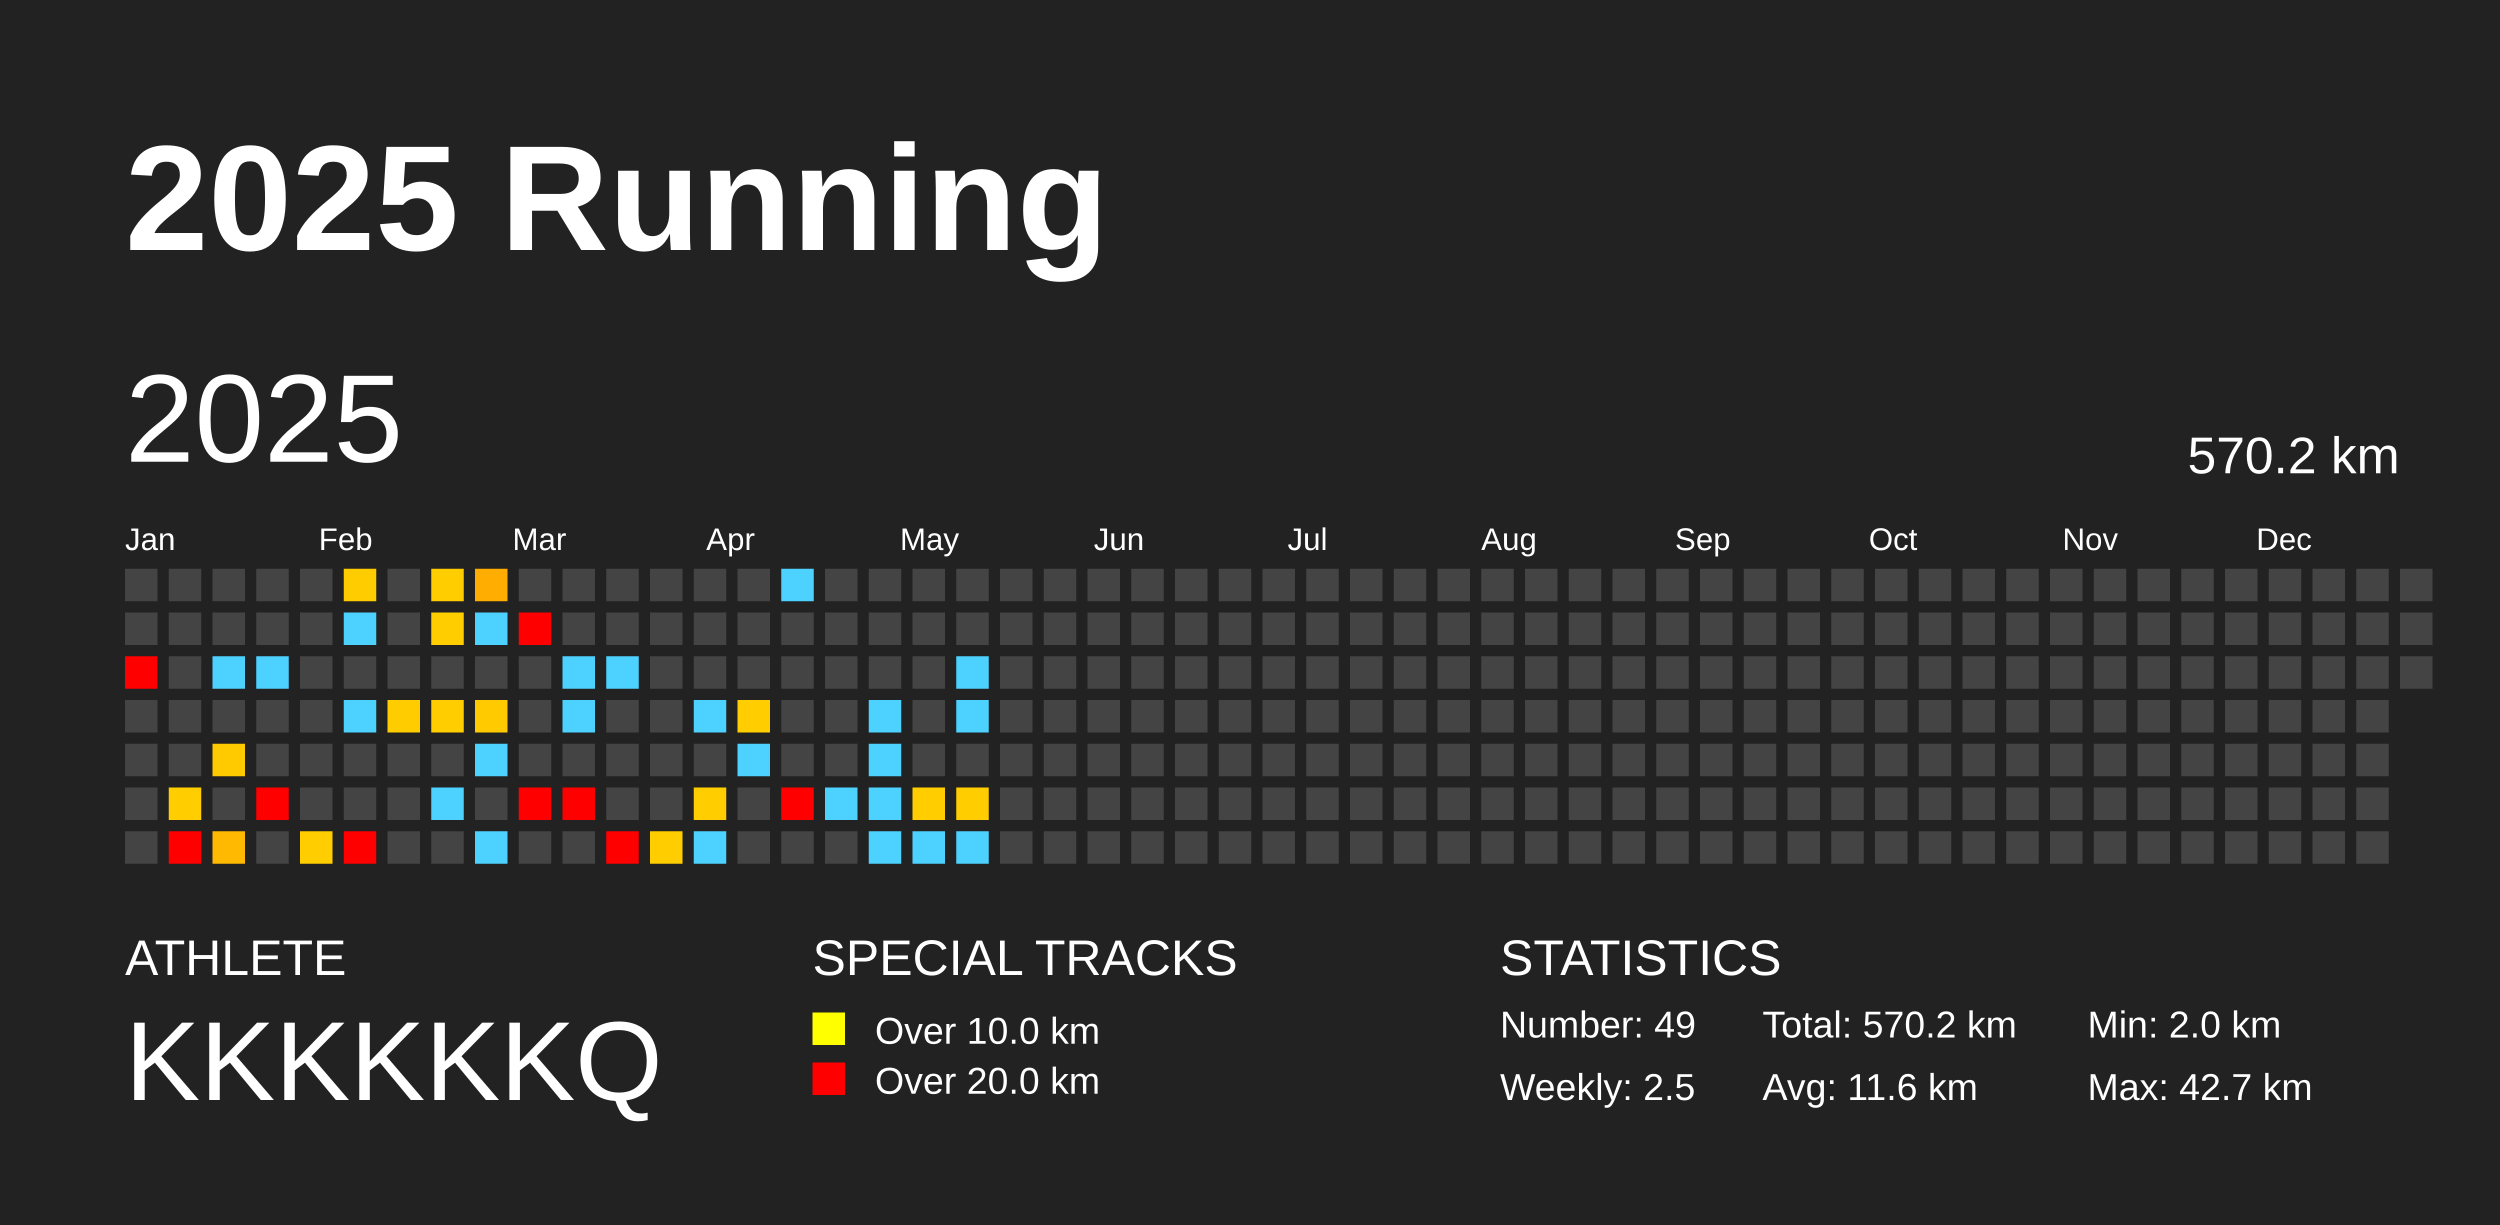
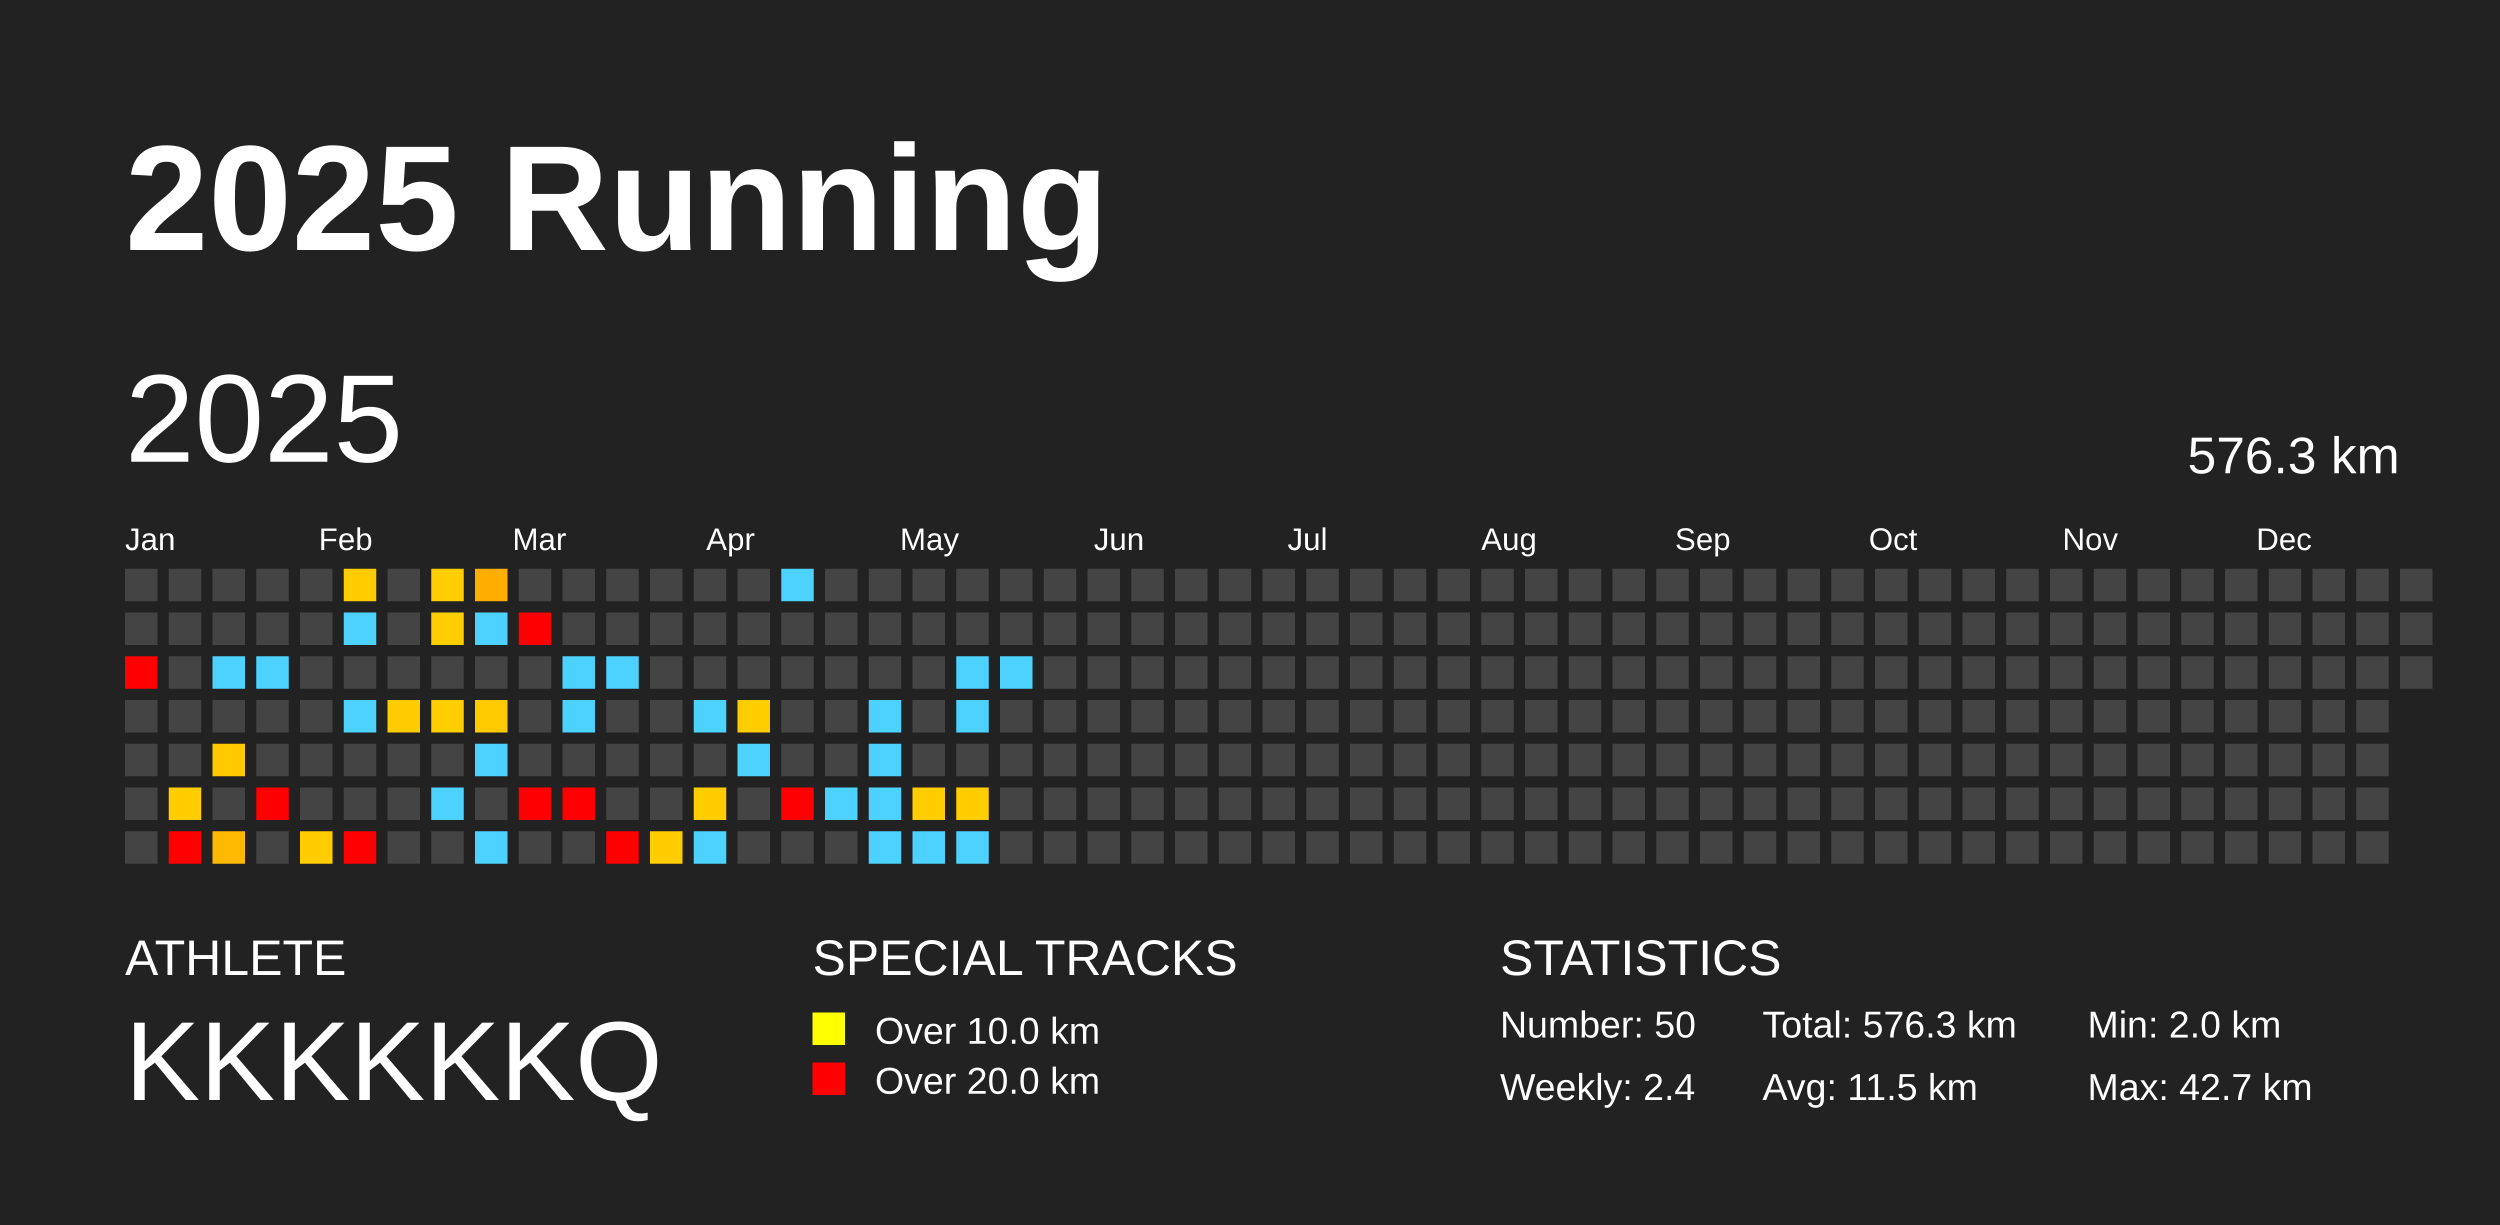
<svg xmlns="http://www.w3.org/2000/svg" baseProfile="full" height="98mm" version="1.1" viewBox="0,0,200,98" width="200mm">
  <defs />
  <rect fill="#222222" height="98" width="200" x="0" y="0" />
  <text fill="#FFFFFF" style="font-size:12px; font-family:Arial; font-weight:bold;" x="10" y="20">2025 Running</text>
  <text fill="#FFFFFF" style="font-size:4px; font-family:Arial" x="10" y="78">ATHLETE</text>
  <text fill="#FFFFFF" style="font-size:9px; font-family:Arial" x="10" y="88">KKKKKKQ</text>
  <text fill="#FFFFFF" style="font-size:4px; font-family:Arial" x="65" y="78">SPECIAL TRACKS</text>
  <rect fill="yellow" height="2.6" width="2.6" x="65" y="81" />
  <text fill="#FFFFFF" style="font-size:3px; font-family:Arial" x="70" y="83.5">Over 10.0 km</text>
  <rect fill="red" height="2.6" width="2.6" x="65" y="85" />
  <text fill="#FFFFFF" style="font-size:3px; font-family:Arial" x="70" y="87.5">Over 20.0 km</text>
  <text fill="#FFFFFF" style="font-size:4px; font-family:Arial" x="120" y="78">STATISTICS</text>
-   <text fill="#FFFFFF" style="font-size:3px; font-family:Arial" x="120" y="83">Number: 49</text>
-   <text fill="#FFFFFF" style="font-size:3px; font-family:Arial" x="120" y="88">Weekly: 2.5</text>
-   <text fill="#FFFFFF" style="font-size:3px; font-family:Arial" x="141" y="83">Total: 570.2 km</text>
-   <text fill="#FFFFFF" style="font-size:3px; font-family:Arial" x="141" y="88">Avg: 11.6 km</text>
+   <text fill="#FFFFFF" style="font-size:3px; font-family:Arial" x="120" y="83">Number: 50</text>
+   <text fill="#FFFFFF" style="font-size:3px; font-family:Arial" x="120" y="88">Weekly: 2.4</text>
+   <text fill="#FFFFFF" style="font-size:3px; font-family:Arial" x="141" y="83">Total: 576.3 km</text>
+   <text fill="#FFFFFF" style="font-size:3px; font-family:Arial" x="141" y="88">Avg: 11.5 km</text>
  <text fill="#FFFFFF" style="font-size:3px; font-family:Arial" x="167" y="83">Min: 2.0 km</text>
  <text fill="#FFFFFF" style="font-size:3px; font-family:Arial" x="167" y="88">Max: 42.7 km</text>
  <text dominant-baseline="hanging" fill="#FFFFFF" style="font-size:10.0px; font-family:Arial;" x="10" y="30">2025</text>
-   <text dominant-baseline="hanging" fill="#FFFFFF" style="font-size:4.125px; font-family:Arial;" x="175" y="35">570.2 km</text>
+   <text dominant-baseline="hanging" fill="#FFFFFF" style="font-size:4.125px; font-family:Arial;" x="175" y="35">576.3 km</text>
  <text fill="#FFFFFF" style="font-size:2.5px; font-family:Arial" x="10.0" y="44">Jan</text>
  <text fill="#FFFFFF" style="font-size:2.5px; font-family:Arial" x="25.5" y="44">Feb</text>
  <text fill="#FFFFFF" style="font-size:2.5px; font-family:Arial" x="41.0" y="44">Mar</text>
  <text fill="#FFFFFF" style="font-size:2.5px; font-family:Arial" x="56.5" y="44">Apr</text>
  <text fill="#FFFFFF" style="font-size:2.5px; font-family:Arial" x="72.0" y="44">May</text>
  <text fill="#FFFFFF" style="font-size:2.5px; font-family:Arial" x="87.5" y="44">Jun</text>
  <text fill="#FFFFFF" style="font-size:2.5px; font-family:Arial" x="103.0" y="44">Jul</text>
  <text fill="#FFFFFF" style="font-size:2.5px; font-family:Arial" x="118.5" y="44">Aug</text>
  <text fill="#FFFFFF" style="font-size:2.5px; font-family:Arial" x="134.0" y="44">Sep</text>
  <text fill="#FFFFFF" style="font-size:2.5px; font-family:Arial" x="149.5" y="44">Oct</text>
  <text fill="#FFFFFF" style="font-size:2.5px; font-family:Arial" x="165.0" y="44">Nov</text>
  <text fill="#FFFFFF" style="font-size:2.5px; font-family:Arial" x="180.5" y="44">Dec</text>
  <rect fill="#444444" height="2.6" width="2.6" x="10.0" y="45.5" />
  <rect fill="#444444" height="2.6" width="2.6" x="10.0" y="49.0" />
  <rect fill="red" height="2.6" width="2.6" x="10.0" y="52.5" />
  <rect fill="#444444" height="2.6" width="2.6" x="10.0" y="56.0" />
  <rect fill="#444444" height="2.6" width="2.6" x="10.0" y="59.5" />
  <rect fill="#444444" height="2.6" width="2.6" x="10.0" y="63.0" />
  <rect fill="#444444" height="2.6" width="2.6" x="10.0" y="66.5" />
  <rect fill="#444444" height="2.6" width="2.6" x="13.5" y="45.5" />
  <rect fill="#444444" height="2.6" width="2.6" x="13.5" y="49.0" />
  <rect fill="#444444" height="2.6" width="2.6" x="13.5" y="52.5" />
  <rect fill="#444444" height="2.6" width="2.6" x="13.5" y="56.0" />
  <rect fill="#444444" height="2.6" width="2.6" x="13.5" y="59.5" />
  <rect fill="#ffcd00" height="2.6" width="2.6" x="13.5" y="63.0" />
  <rect fill="red" height="2.6" width="2.6" x="13.5" y="66.5" />
  <rect fill="#444444" height="2.6" width="2.6" x="17.0" y="45.5" />
  <rect fill="#444444" height="2.6" width="2.6" x="17.0" y="49.0" />
  <rect fill="#4dd2ff" height="2.6" width="2.6" x="17.0" y="52.5" />
  <rect fill="#444444" height="2.6" width="2.6" x="17.0" y="56.0" />
  <rect fill="#ffcb00" height="2.6" width="2.6" x="17.0" y="59.5" />
  <rect fill="#444444" height="2.6" width="2.6" x="17.0" y="63.0" />
  <rect fill="#ffb900" height="2.6" width="2.6" x="17.0" y="66.5" />
  <rect fill="#444444" height="2.6" width="2.6" x="20.5" y="45.5" />
  <rect fill="#444444" height="2.6" width="2.6" x="20.5" y="49.0" />
  <rect fill="#4dd2ff" height="2.6" width="2.6" x="20.5" y="52.5" />
  <rect fill="#444444" height="2.6" width="2.6" x="20.5" y="56.0" />
  <rect fill="#444444" height="2.6" width="2.6" x="20.5" y="59.5" />
  <rect fill="red" height="2.6" width="2.6" x="20.5" y="63.0" />
  <rect fill="#444444" height="2.6" width="2.6" x="20.5" y="66.5" />
  <rect fill="#444444" height="2.6" width="2.6" x="24.0" y="45.5" />
  <rect fill="#444444" height="2.6" width="2.6" x="24.0" y="49.0" />
  <rect fill="#444444" height="2.6" width="2.6" x="24.0" y="52.5" />
  <rect fill="#444444" height="2.6" width="2.6" x="24.0" y="56.0" />
  <rect fill="#444444" height="2.6" width="2.6" x="24.0" y="59.5" />
  <rect fill="#444444" height="2.6" width="2.6" x="24.0" y="63.0" />
  <rect fill="#ffcd00" height="2.6" width="2.6" x="24.0" y="66.5" />
  <rect fill="#ffcc00" height="2.6" width="2.6" x="27.5" y="45.5" />
  <rect fill="#4dd2ff" height="2.6" width="2.6" x="27.5" y="49.0" />
  <rect fill="#444444" height="2.6" width="2.6" x="27.5" y="52.5" />
  <rect fill="#4dd2ff" height="2.6" width="2.6" x="27.5" y="56.0" />
  <rect fill="#444444" height="2.6" width="2.6" x="27.5" y="59.5" />
  <rect fill="#444444" height="2.6" width="2.6" x="27.5" y="63.0" />
  <rect fill="red" height="2.6" width="2.6" x="27.5" y="66.5" />
  <rect fill="#444444" height="2.6" width="2.6" x="31.0" y="45.5" />
  <rect fill="#444444" height="2.6" width="2.6" x="31.0" y="49.0" />
  <rect fill="#444444" height="2.6" width="2.6" x="31.0" y="52.5" />
  <rect fill="#ffcc00" height="2.6" width="2.6" x="31.0" y="56.0" />
  <rect fill="#444444" height="2.6" width="2.6" x="31.0" y="59.5" />
  <rect fill="#444444" height="2.6" width="2.6" x="31.0" y="63.0" />
  <rect fill="#444444" height="2.6" width="2.6" x="31.0" y="66.5" />
  <rect fill="#ffcd00" height="2.6" width="2.6" x="34.5" y="45.5" />
  <rect fill="#ffcd00" height="2.6" width="2.6" x="34.5" y="49.0" />
  <rect fill="#444444" height="2.6" width="2.6" x="34.5" y="52.5" />
  <rect fill="#ffcd00" height="2.6" width="2.6" x="34.5" y="56.0" />
  <rect fill="#444444" height="2.6" width="2.6" x="34.5" y="59.5" />
  <rect fill="#4dd2ff" height="2.6" width="2.6" x="34.5" y="63.0" />
  <rect fill="#444444" height="2.6" width="2.6" x="34.5" y="66.5" />
  <rect fill="#ffad00" height="2.6" width="2.6" x="38.0" y="45.5" />
  <rect fill="#4dd2ff" height="2.6" width="2.6" x="38.0" y="49.0" />
  <rect fill="#444444" height="2.6" width="2.6" x="38.0" y="52.5" />
  <rect fill="#ffcb00" height="2.6" width="2.6" x="38.0" y="56.0" />
  <rect fill="#4dd2ff" height="2.6" width="2.6" x="38.0" y="59.5" />
  <rect fill="#444444" height="2.6" width="2.6" x="38.0" y="63.0" />
  <rect fill="#4dd2ff" height="2.6" width="2.6" x="38.0" y="66.5" />
  <rect fill="#444444" height="2.6" width="2.6" x="41.5" y="45.5" />
  <rect fill="red" height="2.6" width="2.6" x="41.5" y="49.0" />
  <rect fill="#444444" height="2.6" width="2.6" x="41.5" y="52.5" />
  <rect fill="#444444" height="2.6" width="2.6" x="41.5" y="56.0" />
  <rect fill="#444444" height="2.6" width="2.6" x="41.5" y="59.5" />
  <rect fill="red" height="2.6" width="2.6" x="41.5" y="63.0" />
  <rect fill="#444444" height="2.6" width="2.6" x="41.5" y="66.5" />
  <rect fill="#444444" height="2.6" width="2.6" x="45.0" y="45.5" />
  <rect fill="#444444" height="2.6" width="2.6" x="45.0" y="49.0" />
  <rect fill="#4dd2ff" height="2.6" width="2.6" x="45.0" y="52.5" />
  <rect fill="#4dd2ff" height="2.6" width="2.6" x="45.0" y="56.0" />
  <rect fill="#444444" height="2.6" width="2.6" x="45.0" y="59.5" />
  <rect fill="red" height="2.6" width="2.6" x="45.0" y="63.0" />
  <rect fill="#444444" height="2.6" width="2.6" x="45.0" y="66.5" />
  <rect fill="#444444" height="2.6" width="2.6" x="48.5" y="45.5" />
  <rect fill="#444444" height="2.6" width="2.6" x="48.5" y="49.0" />
  <rect fill="#4dd2ff" height="2.6" width="2.6" x="48.5" y="52.5" />
  <rect fill="#444444" height="2.6" width="2.6" x="48.5" y="56.0" />
  <rect fill="#444444" height="2.6" width="2.6" x="48.5" y="59.5" />
  <rect fill="#444444" height="2.6" width="2.6" x="48.5" y="63.0" />
  <rect fill="red" height="2.6" width="2.6" x="48.5" y="66.5" />
  <rect fill="#444444" height="2.6" width="2.6" x="52.0" y="45.5" />
  <rect fill="#444444" height="2.6" width="2.6" x="52.0" y="49.0" />
  <rect fill="#444444" height="2.6" width="2.6" x="52.0" y="52.5" />
  <rect fill="#444444" height="2.6" width="2.6" x="52.0" y="56.0" />
  <rect fill="#444444" height="2.6" width="2.6" x="52.0" y="59.5" />
  <rect fill="#444444" height="2.6" width="2.6" x="52.0" y="63.0" />
  <rect fill="#ffcd00" height="2.6" width="2.6" x="52.0" y="66.5" />
  <rect fill="#444444" height="2.6" width="2.6" x="55.5" y="45.5" />
  <rect fill="#444444" height="2.6" width="2.6" x="55.5" y="49.0" />
  <rect fill="#444444" height="2.6" width="2.6" x="55.5" y="52.5" />
  <rect fill="#4dd2ff" height="2.6" width="2.6" x="55.5" y="56.0" />
  <rect fill="#444444" height="2.6" width="2.6" x="55.5" y="59.5" />
  <rect fill="#ffcd00" height="2.6" width="2.6" x="55.5" y="63.0" />
  <rect fill="#4dd2ff" height="2.6" width="2.6" x="55.5" y="66.5" />
  <rect fill="#444444" height="2.6" width="2.6" x="59.0" y="45.5" />
  <rect fill="#444444" height="2.6" width="2.6" x="59.0" y="49.0" />
  <rect fill="#444444" height="2.6" width="2.6" x="59.0" y="52.5" />
  <rect fill="#ffcd00" height="2.6" width="2.6" x="59.0" y="56.0" />
  <rect fill="#4dd2ff" height="2.6" width="2.6" x="59.0" y="59.5" />
  <rect fill="#444444" height="2.6" width="2.6" x="59.0" y="63.0" />
  <rect fill="#444444" height="2.6" width="2.6" x="59.0" y="66.5" />
  <rect fill="#4dd2ff" height="2.6" width="2.6" x="62.5" y="45.5" />
  <rect fill="#444444" height="2.6" width="2.6" x="62.5" y="49.0" />
  <rect fill="#444444" height="2.6" width="2.6" x="62.5" y="52.5" />
  <rect fill="#444444" height="2.6" width="2.6" x="62.5" y="56.0" />
  <rect fill="#444444" height="2.6" width="2.6" x="62.5" y="59.5" />
  <rect fill="red" height="2.6" width="2.6" x="62.5" y="63.0" />
  <rect fill="#444444" height="2.6" width="2.6" x="62.5" y="66.5" />
  <rect fill="#444444" height="2.6" width="2.6" x="66.0" y="45.5" />
  <rect fill="#444444" height="2.6" width="2.6" x="66.0" y="49.0" />
  <rect fill="#444444" height="2.6" width="2.6" x="66.0" y="52.5" />
  <rect fill="#444444" height="2.6" width="2.6" x="66.0" y="56.0" />
  <rect fill="#444444" height="2.6" width="2.6" x="66.0" y="59.5" />
  <rect fill="#4dd2ff" height="2.6" width="2.6" x="66.0" y="63.0" />
  <rect fill="#444444" height="2.6" width="2.6" x="66.0" y="66.5" />
  <rect fill="#444444" height="2.6" width="2.6" x="69.5" y="45.5" />
  <rect fill="#444444" height="2.6" width="2.6" x="69.5" y="49.0" />
  <rect fill="#444444" height="2.6" width="2.6" x="69.5" y="52.5" />
  <rect fill="#4dd2ff" height="2.6" width="2.6" x="69.5" y="56.0" />
  <rect fill="#4dd2ff" height="2.6" width="2.6" x="69.5" y="59.5" />
  <rect fill="#4dd2ff" height="2.6" width="2.6" x="69.5" y="63.0" />
  <rect fill="#4dd2ff" height="2.6" width="2.6" x="69.5" y="66.5" />
  <rect fill="#444444" height="2.6" width="2.6" x="73.0" y="45.5" />
  <rect fill="#444444" height="2.6" width="2.6" x="73.0" y="49.0" />
  <rect fill="#444444" height="2.6" width="2.6" x="73.0" y="52.5" />
  <rect fill="#444444" height="2.6" width="2.6" x="73.0" y="56.0" />
  <rect fill="#444444" height="2.6" width="2.6" x="73.0" y="59.5" />
  <rect fill="#ffcd00" height="2.6" width="2.6" x="73.0" y="63.0" />
  <rect fill="#4dd2ff" height="2.6" width="2.6" x="73.0" y="66.5" />
  <rect fill="#444444" height="2.6" width="2.6" x="76.5" y="45.5" />
  <rect fill="#444444" height="2.6" width="2.6" x="76.5" y="49.0" />
  <rect fill="#4dd2ff" height="2.6" width="2.6" x="76.5" y="52.5" />
  <rect fill="#4dd2ff" height="2.6" width="2.6" x="76.5" y="56.0" />
  <rect fill="#444444" height="2.6" width="2.6" x="76.5" y="59.5" />
  <rect fill="#ffcd00" height="2.6" width="2.6" x="76.5" y="63.0" />
  <rect fill="#4dd2ff" height="2.6" width="2.6" x="76.5" y="66.5" />
  <rect fill="#444444" height="2.6" width="2.6" x="80.0" y="45.5" />
  <rect fill="#444444" height="2.6" width="2.6" x="80.0" y="49.0" />
-   <rect fill="#444444" height="2.6" width="2.6" x="80.0" y="52.5" />
+   <rect fill="#4dd2ff" height="2.6" width="2.6" x="80.0" y="52.5" />
  <rect fill="#444444" height="2.6" width="2.6" x="80.0" y="56.0" />
  <rect fill="#444444" height="2.6" width="2.6" x="80.0" y="59.5" />
  <rect fill="#444444" height="2.6" width="2.6" x="80.0" y="63.0" />
  <rect fill="#444444" height="2.6" width="2.6" x="80.0" y="66.5" />
  <rect fill="#444444" height="2.6" width="2.6" x="83.5" y="45.5" />
  <rect fill="#444444" height="2.6" width="2.6" x="83.5" y="49.0" />
  <rect fill="#444444" height="2.6" width="2.6" x="83.5" y="52.5" />
  <rect fill="#444444" height="2.6" width="2.6" x="83.5" y="56.0" />
  <rect fill="#444444" height="2.6" width="2.6" x="83.5" y="59.5" />
  <rect fill="#444444" height="2.6" width="2.6" x="83.5" y="63.0" />
  <rect fill="#444444" height="2.6" width="2.6" x="83.5" y="66.5" />
  <rect fill="#444444" height="2.6" width="2.6" x="87.0" y="45.5" />
  <rect fill="#444444" height="2.6" width="2.6" x="87.0" y="49.0" />
  <rect fill="#444444" height="2.6" width="2.6" x="87.0" y="52.5" />
  <rect fill="#444444" height="2.6" width="2.6" x="87.0" y="56.0" />
  <rect fill="#444444" height="2.6" width="2.6" x="87.0" y="59.5" />
  <rect fill="#444444" height="2.6" width="2.6" x="87.0" y="63.0" />
  <rect fill="#444444" height="2.6" width="2.6" x="87.0" y="66.5" />
  <rect fill="#444444" height="2.6" width="2.6" x="90.5" y="45.5" />
  <rect fill="#444444" height="2.6" width="2.6" x="90.5" y="49.0" />
  <rect fill="#444444" height="2.6" width="2.6" x="90.5" y="52.5" />
  <rect fill="#444444" height="2.6" width="2.6" x="90.5" y="56.0" />
  <rect fill="#444444" height="2.6" width="2.6" x="90.5" y="59.5" />
  <rect fill="#444444" height="2.6" width="2.6" x="90.5" y="63.0" />
  <rect fill="#444444" height="2.6" width="2.6" x="90.5" y="66.5" />
  <rect fill="#444444" height="2.6" width="2.6" x="94.0" y="45.5" />
  <rect fill="#444444" height="2.6" width="2.6" x="94.0" y="49.0" />
  <rect fill="#444444" height="2.6" width="2.6" x="94.0" y="52.5" />
  <rect fill="#444444" height="2.6" width="2.6" x="94.0" y="56.0" />
  <rect fill="#444444" height="2.6" width="2.6" x="94.0" y="59.5" />
  <rect fill="#444444" height="2.6" width="2.6" x="94.0" y="63.0" />
  <rect fill="#444444" height="2.6" width="2.6" x="94.0" y="66.5" />
  <rect fill="#444444" height="2.6" width="2.6" x="97.5" y="45.5" />
  <rect fill="#444444" height="2.6" width="2.6" x="97.5" y="49.0" />
  <rect fill="#444444" height="2.6" width="2.6" x="97.5" y="52.5" />
  <rect fill="#444444" height="2.6" width="2.6" x="97.5" y="56.0" />
  <rect fill="#444444" height="2.6" width="2.6" x="97.5" y="59.5" />
  <rect fill="#444444" height="2.6" width="2.6" x="97.5" y="63.0" />
  <rect fill="#444444" height="2.6" width="2.6" x="97.5" y="66.5" />
  <rect fill="#444444" height="2.6" width="2.6" x="101.0" y="45.5" />
  <rect fill="#444444" height="2.6" width="2.6" x="101.0" y="49.0" />
  <rect fill="#444444" height="2.6" width="2.6" x="101.0" y="52.5" />
  <rect fill="#444444" height="2.6" width="2.6" x="101.0" y="56.0" />
  <rect fill="#444444" height="2.6" width="2.6" x="101.0" y="59.5" />
  <rect fill="#444444" height="2.6" width="2.6" x="101.0" y="63.0" />
  <rect fill="#444444" height="2.6" width="2.6" x="101.0" y="66.5" />
  <rect fill="#444444" height="2.6" width="2.6" x="104.5" y="45.5" />
  <rect fill="#444444" height="2.6" width="2.6" x="104.5" y="49.0" />
  <rect fill="#444444" height="2.6" width="2.6" x="104.5" y="52.5" />
  <rect fill="#444444" height="2.6" width="2.6" x="104.5" y="56.0" />
  <rect fill="#444444" height="2.6" width="2.6" x="104.5" y="59.5" />
  <rect fill="#444444" height="2.6" width="2.6" x="104.5" y="63.0" />
  <rect fill="#444444" height="2.6" width="2.6" x="104.5" y="66.5" />
  <rect fill="#444444" height="2.6" width="2.6" x="108.0" y="45.5" />
  <rect fill="#444444" height="2.6" width="2.6" x="108.0" y="49.0" />
  <rect fill="#444444" height="2.6" width="2.6" x="108.0" y="52.5" />
  <rect fill="#444444" height="2.6" width="2.6" x="108.0" y="56.0" />
  <rect fill="#444444" height="2.6" width="2.6" x="108.0" y="59.5" />
  <rect fill="#444444" height="2.6" width="2.6" x="108.0" y="63.0" />
  <rect fill="#444444" height="2.6" width="2.6" x="108.0" y="66.5" />
  <rect fill="#444444" height="2.6" width="2.6" x="111.5" y="45.5" />
  <rect fill="#444444" height="2.6" width="2.6" x="111.5" y="49.0" />
  <rect fill="#444444" height="2.6" width="2.6" x="111.5" y="52.5" />
  <rect fill="#444444" height="2.6" width="2.6" x="111.5" y="56.0" />
  <rect fill="#444444" height="2.6" width="2.6" x="111.5" y="59.5" />
  <rect fill="#444444" height="2.6" width="2.6" x="111.5" y="63.0" />
  <rect fill="#444444" height="2.6" width="2.6" x="111.5" y="66.5" />
  <rect fill="#444444" height="2.6" width="2.6" x="115.0" y="45.5" />
  <rect fill="#444444" height="2.6" width="2.6" x="115.0" y="49.0" />
  <rect fill="#444444" height="2.6" width="2.6" x="115.0" y="52.5" />
  <rect fill="#444444" height="2.6" width="2.6" x="115.0" y="56.0" />
  <rect fill="#444444" height="2.6" width="2.6" x="115.0" y="59.5" />
  <rect fill="#444444" height="2.6" width="2.6" x="115.0" y="63.0" />
  <rect fill="#444444" height="2.6" width="2.6" x="115.0" y="66.5" />
  <rect fill="#444444" height="2.6" width="2.6" x="118.5" y="45.5" />
  <rect fill="#444444" height="2.6" width="2.6" x="118.5" y="49.0" />
  <rect fill="#444444" height="2.6" width="2.6" x="118.5" y="52.5" />
  <rect fill="#444444" height="2.6" width="2.6" x="118.5" y="56.0" />
  <rect fill="#444444" height="2.6" width="2.6" x="118.5" y="59.5" />
  <rect fill="#444444" height="2.6" width="2.6" x="118.5" y="63.0" />
  <rect fill="#444444" height="2.6" width="2.6" x="118.5" y="66.5" />
  <rect fill="#444444" height="2.6" width="2.6" x="122.0" y="45.5" />
  <rect fill="#444444" height="2.6" width="2.6" x="122.0" y="49.0" />
  <rect fill="#444444" height="2.6" width="2.6" x="122.0" y="52.5" />
  <rect fill="#444444" height="2.6" width="2.6" x="122.0" y="56.0" />
  <rect fill="#444444" height="2.6" width="2.6" x="122.0" y="59.5" />
  <rect fill="#444444" height="2.6" width="2.6" x="122.0" y="63.0" />
  <rect fill="#444444" height="2.6" width="2.6" x="122.0" y="66.5" />
  <rect fill="#444444" height="2.6" width="2.6" x="125.5" y="45.5" />
  <rect fill="#444444" height="2.6" width="2.6" x="125.5" y="49.0" />
  <rect fill="#444444" height="2.6" width="2.6" x="125.5" y="52.5" />
  <rect fill="#444444" height="2.6" width="2.6" x="125.5" y="56.0" />
  <rect fill="#444444" height="2.6" width="2.6" x="125.5" y="59.5" />
  <rect fill="#444444" height="2.6" width="2.6" x="125.5" y="63.0" />
  <rect fill="#444444" height="2.6" width="2.6" x="125.5" y="66.5" />
  <rect fill="#444444" height="2.6" width="2.6" x="129.0" y="45.5" />
  <rect fill="#444444" height="2.6" width="2.6" x="129.0" y="49.0" />
  <rect fill="#444444" height="2.6" width="2.6" x="129.0" y="52.5" />
  <rect fill="#444444" height="2.6" width="2.6" x="129.0" y="56.0" />
  <rect fill="#444444" height="2.6" width="2.6" x="129.0" y="59.5" />
  <rect fill="#444444" height="2.6" width="2.6" x="129.0" y="63.0" />
  <rect fill="#444444" height="2.6" width="2.6" x="129.0" y="66.5" />
  <rect fill="#444444" height="2.6" width="2.6" x="132.5" y="45.5" />
  <rect fill="#444444" height="2.6" width="2.6" x="132.5" y="49.0" />
  <rect fill="#444444" height="2.6" width="2.6" x="132.5" y="52.5" />
  <rect fill="#444444" height="2.6" width="2.6" x="132.5" y="56.0" />
  <rect fill="#444444" height="2.6" width="2.6" x="132.5" y="59.5" />
  <rect fill="#444444" height="2.6" width="2.6" x="132.5" y="63.0" />
  <rect fill="#444444" height="2.6" width="2.6" x="132.5" y="66.5" />
  <rect fill="#444444" height="2.6" width="2.6" x="136.0" y="45.5" />
  <rect fill="#444444" height="2.6" width="2.6" x="136.0" y="49.0" />
  <rect fill="#444444" height="2.6" width="2.6" x="136.0" y="52.5" />
  <rect fill="#444444" height="2.6" width="2.6" x="136.0" y="56.0" />
  <rect fill="#444444" height="2.6" width="2.6" x="136.0" y="59.5" />
  <rect fill="#444444" height="2.6" width="2.6" x="136.0" y="63.0" />
  <rect fill="#444444" height="2.6" width="2.6" x="136.0" y="66.5" />
  <rect fill="#444444" height="2.6" width="2.6" x="139.5" y="45.5" />
  <rect fill="#444444" height="2.6" width="2.6" x="139.5" y="49.0" />
  <rect fill="#444444" height="2.6" width="2.6" x="139.5" y="52.5" />
  <rect fill="#444444" height="2.6" width="2.6" x="139.5" y="56.0" />
  <rect fill="#444444" height="2.6" width="2.6" x="139.5" y="59.5" />
  <rect fill="#444444" height="2.6" width="2.6" x="139.5" y="63.0" />
  <rect fill="#444444" height="2.6" width="2.6" x="139.5" y="66.5" />
  <rect fill="#444444" height="2.6" width="2.6" x="143.0" y="45.5" />
  <rect fill="#444444" height="2.6" width="2.6" x="143.0" y="49.0" />
  <rect fill="#444444" height="2.6" width="2.6" x="143.0" y="52.5" />
  <rect fill="#444444" height="2.6" width="2.6" x="143.0" y="56.0" />
  <rect fill="#444444" height="2.6" width="2.6" x="143.0" y="59.5" />
  <rect fill="#444444" height="2.6" width="2.6" x="143.0" y="63.0" />
  <rect fill="#444444" height="2.6" width="2.6" x="143.0" y="66.5" />
  <rect fill="#444444" height="2.6" width="2.6" x="146.5" y="45.5" />
  <rect fill="#444444" height="2.6" width="2.6" x="146.5" y="49.0" />
  <rect fill="#444444" height="2.6" width="2.6" x="146.5" y="52.5" />
  <rect fill="#444444" height="2.6" width="2.6" x="146.5" y="56.0" />
  <rect fill="#444444" height="2.6" width="2.6" x="146.5" y="59.5" />
  <rect fill="#444444" height="2.6" width="2.6" x="146.5" y="63.0" />
  <rect fill="#444444" height="2.6" width="2.6" x="146.5" y="66.5" />
  <rect fill="#444444" height="2.6" width="2.6" x="150.0" y="45.5" />
  <rect fill="#444444" height="2.6" width="2.6" x="150.0" y="49.0" />
  <rect fill="#444444" height="2.6" width="2.6" x="150.0" y="52.5" />
  <rect fill="#444444" height="2.6" width="2.6" x="150.0" y="56.0" />
  <rect fill="#444444" height="2.6" width="2.6" x="150.0" y="59.5" />
  <rect fill="#444444" height="2.6" width="2.6" x="150.0" y="63.0" />
  <rect fill="#444444" height="2.6" width="2.6" x="150.0" y="66.5" />
  <rect fill="#444444" height="2.6" width="2.6" x="153.5" y="45.5" />
  <rect fill="#444444" height="2.6" width="2.6" x="153.5" y="49.0" />
  <rect fill="#444444" height="2.6" width="2.6" x="153.5" y="52.5" />
  <rect fill="#444444" height="2.6" width="2.6" x="153.5" y="56.0" />
  <rect fill="#444444" height="2.6" width="2.6" x="153.5" y="59.5" />
  <rect fill="#444444" height="2.6" width="2.6" x="153.5" y="63.0" />
  <rect fill="#444444" height="2.6" width="2.6" x="153.5" y="66.5" />
  <rect fill="#444444" height="2.6" width="2.6" x="157.0" y="45.5" />
  <rect fill="#444444" height="2.6" width="2.6" x="157.0" y="49.0" />
  <rect fill="#444444" height="2.6" width="2.6" x="157.0" y="52.5" />
  <rect fill="#444444" height="2.6" width="2.6" x="157.0" y="56.0" />
  <rect fill="#444444" height="2.6" width="2.6" x="157.0" y="59.5" />
  <rect fill="#444444" height="2.6" width="2.6" x="157.0" y="63.0" />
  <rect fill="#444444" height="2.6" width="2.6" x="157.0" y="66.5" />
  <rect fill="#444444" height="2.6" width="2.6" x="160.5" y="45.5" />
  <rect fill="#444444" height="2.6" width="2.6" x="160.5" y="49.0" />
  <rect fill="#444444" height="2.6" width="2.6" x="160.5" y="52.5" />
  <rect fill="#444444" height="2.6" width="2.6" x="160.5" y="56.0" />
  <rect fill="#444444" height="2.6" width="2.6" x="160.5" y="59.5" />
  <rect fill="#444444" height="2.6" width="2.6" x="160.5" y="63.0" />
  <rect fill="#444444" height="2.6" width="2.6" x="160.5" y="66.5" />
  <rect fill="#444444" height="2.6" width="2.6" x="164.0" y="45.5" />
  <rect fill="#444444" height="2.6" width="2.6" x="164.0" y="49.0" />
  <rect fill="#444444" height="2.6" width="2.6" x="164.0" y="52.5" />
  <rect fill="#444444" height="2.6" width="2.6" x="164.0" y="56.0" />
  <rect fill="#444444" height="2.6" width="2.6" x="164.0" y="59.5" />
  <rect fill="#444444" height="2.6" width="2.6" x="164.0" y="63.0" />
  <rect fill="#444444" height="2.6" width="2.6" x="164.0" y="66.5" />
  <rect fill="#444444" height="2.6" width="2.6" x="167.5" y="45.5" />
  <rect fill="#444444" height="2.6" width="2.6" x="167.5" y="49.0" />
  <rect fill="#444444" height="2.6" width="2.6" x="167.5" y="52.5" />
  <rect fill="#444444" height="2.6" width="2.6" x="167.5" y="56.0" />
  <rect fill="#444444" height="2.6" width="2.6" x="167.5" y="59.5" />
  <rect fill="#444444" height="2.6" width="2.6" x="167.5" y="63.0" />
  <rect fill="#444444" height="2.6" width="2.6" x="167.5" y="66.5" />
  <rect fill="#444444" height="2.6" width="2.6" x="171.0" y="45.5" />
  <rect fill="#444444" height="2.6" width="2.6" x="171.0" y="49.0" />
  <rect fill="#444444" height="2.6" width="2.6" x="171.0" y="52.5" />
  <rect fill="#444444" height="2.6" width="2.6" x="171.0" y="56.0" />
  <rect fill="#444444" height="2.6" width="2.6" x="171.0" y="59.5" />
  <rect fill="#444444" height="2.6" width="2.6" x="171.0" y="63.0" />
  <rect fill="#444444" height="2.6" width="2.6" x="171.0" y="66.5" />
  <rect fill="#444444" height="2.6" width="2.6" x="174.5" y="45.5" />
  <rect fill="#444444" height="2.6" width="2.6" x="174.5" y="49.0" />
  <rect fill="#444444" height="2.6" width="2.6" x="174.5" y="52.5" />
  <rect fill="#444444" height="2.6" width="2.6" x="174.5" y="56.0" />
  <rect fill="#444444" height="2.6" width="2.6" x="174.5" y="59.5" />
  <rect fill="#444444" height="2.6" width="2.6" x="174.5" y="63.0" />
  <rect fill="#444444" height="2.6" width="2.6" x="174.5" y="66.5" />
  <rect fill="#444444" height="2.6" width="2.6" x="178.0" y="45.5" />
  <rect fill="#444444" height="2.6" width="2.6" x="178.0" y="49.0" />
  <rect fill="#444444" height="2.6" width="2.6" x="178.0" y="52.5" />
  <rect fill="#444444" height="2.6" width="2.6" x="178.0" y="56.0" />
  <rect fill="#444444" height="2.6" width="2.6" x="178.0" y="59.5" />
  <rect fill="#444444" height="2.6" width="2.6" x="178.0" y="63.0" />
  <rect fill="#444444" height="2.6" width="2.6" x="178.0" y="66.5" />
  <rect fill="#444444" height="2.6" width="2.6" x="181.5" y="45.5" />
  <rect fill="#444444" height="2.6" width="2.6" x="181.5" y="49.0" />
  <rect fill="#444444" height="2.6" width="2.6" x="181.5" y="52.5" />
  <rect fill="#444444" height="2.6" width="2.6" x="181.5" y="56.0" />
  <rect fill="#444444" height="2.6" width="2.6" x="181.5" y="59.5" />
  <rect fill="#444444" height="2.6" width="2.6" x="181.5" y="63.0" />
  <rect fill="#444444" height="2.6" width="2.6" x="181.5" y="66.5" />
  <rect fill="#444444" height="2.6" width="2.6" x="185.0" y="45.5" />
  <rect fill="#444444" height="2.6" width="2.6" x="185.0" y="49.0" />
  <rect fill="#444444" height="2.6" width="2.6" x="185.0" y="52.5" />
  <rect fill="#444444" height="2.6" width="2.6" x="185.0" y="56.0" />
  <rect fill="#444444" height="2.6" width="2.6" x="185.0" y="59.5" />
  <rect fill="#444444" height="2.6" width="2.6" x="185.0" y="63.0" />
  <rect fill="#444444" height="2.6" width="2.6" x="185.0" y="66.5" />
  <rect fill="#444444" height="2.6" width="2.6" x="188.5" y="45.5" />
  <rect fill="#444444" height="2.6" width="2.6" x="188.5" y="49.0" />
  <rect fill="#444444" height="2.6" width="2.6" x="188.5" y="52.5" />
  <rect fill="#444444" height="2.6" width="2.6" x="188.5" y="56.0" />
  <rect fill="#444444" height="2.6" width="2.6" x="188.5" y="59.5" />
  <rect fill="#444444" height="2.6" width="2.6" x="188.5" y="63.0" />
  <rect fill="#444444" height="2.6" width="2.6" x="188.5" y="66.5" />
  <rect fill="#444444" height="2.6" width="2.6" x="192.0" y="45.5" />
  <rect fill="#444444" height="2.6" width="2.6" x="192.0" y="49.0" />
  <rect fill="#444444" height="2.6" width="2.6" x="192.0" y="52.5" />
</svg>
